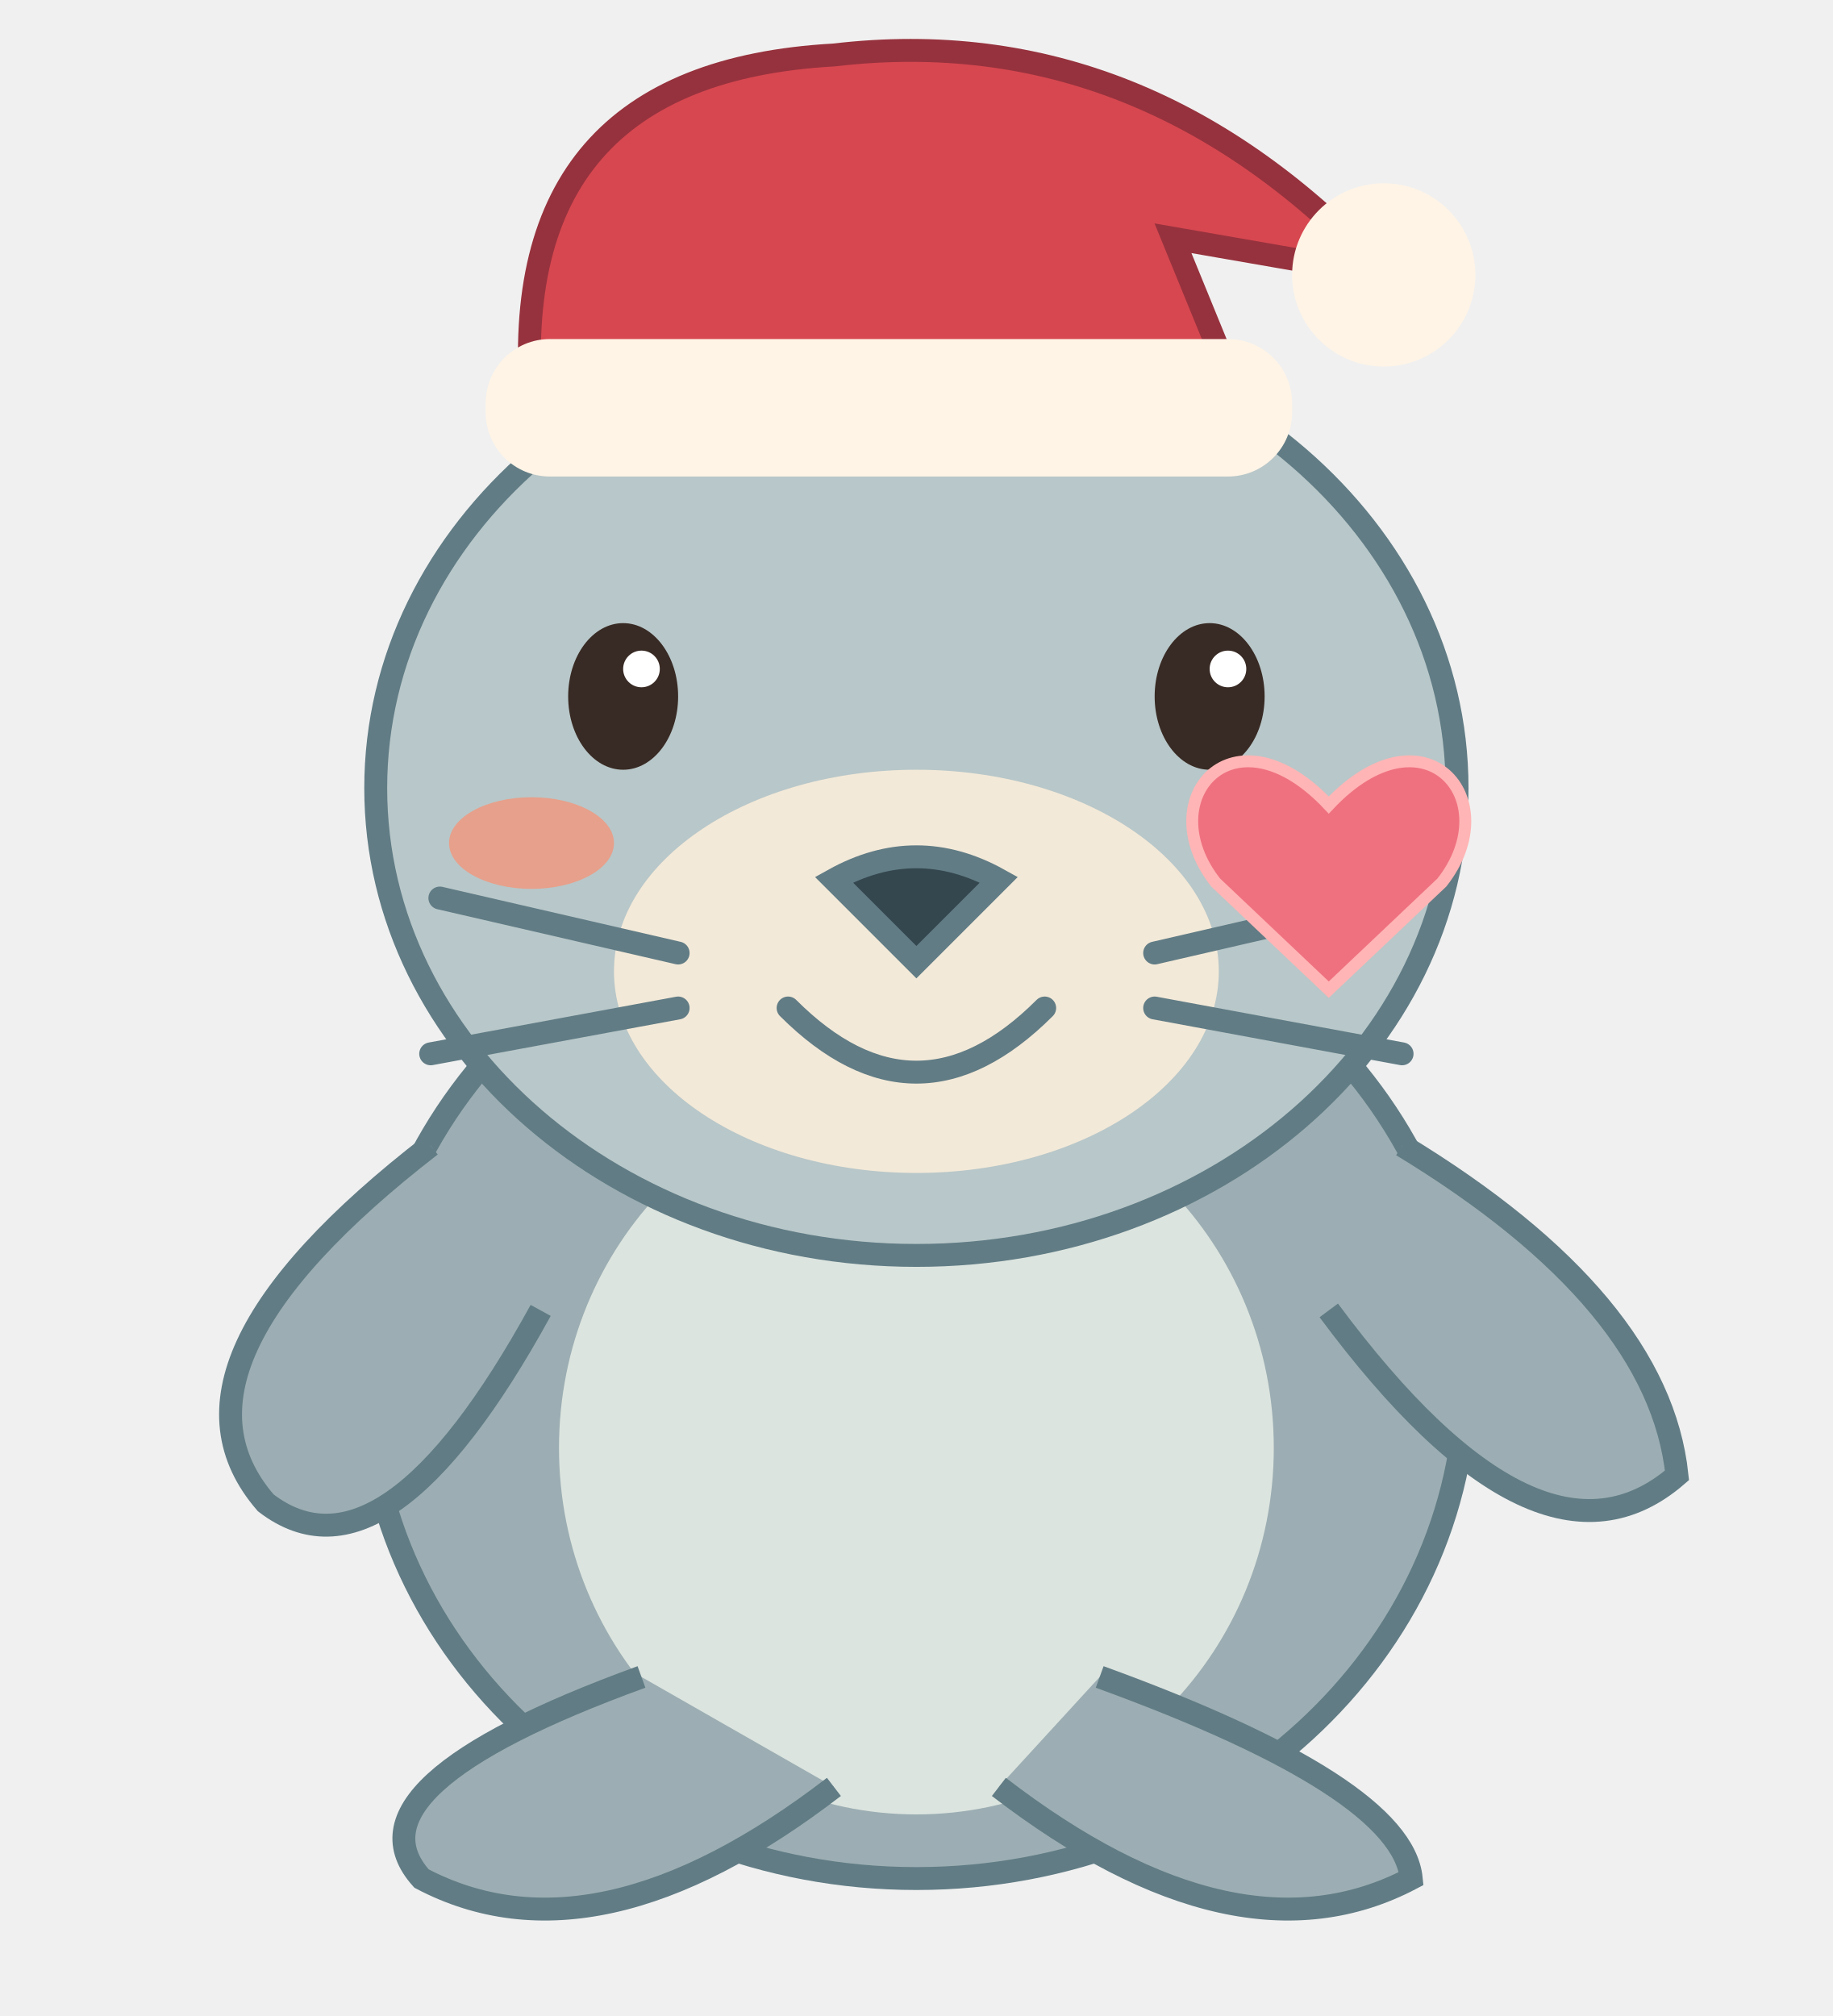
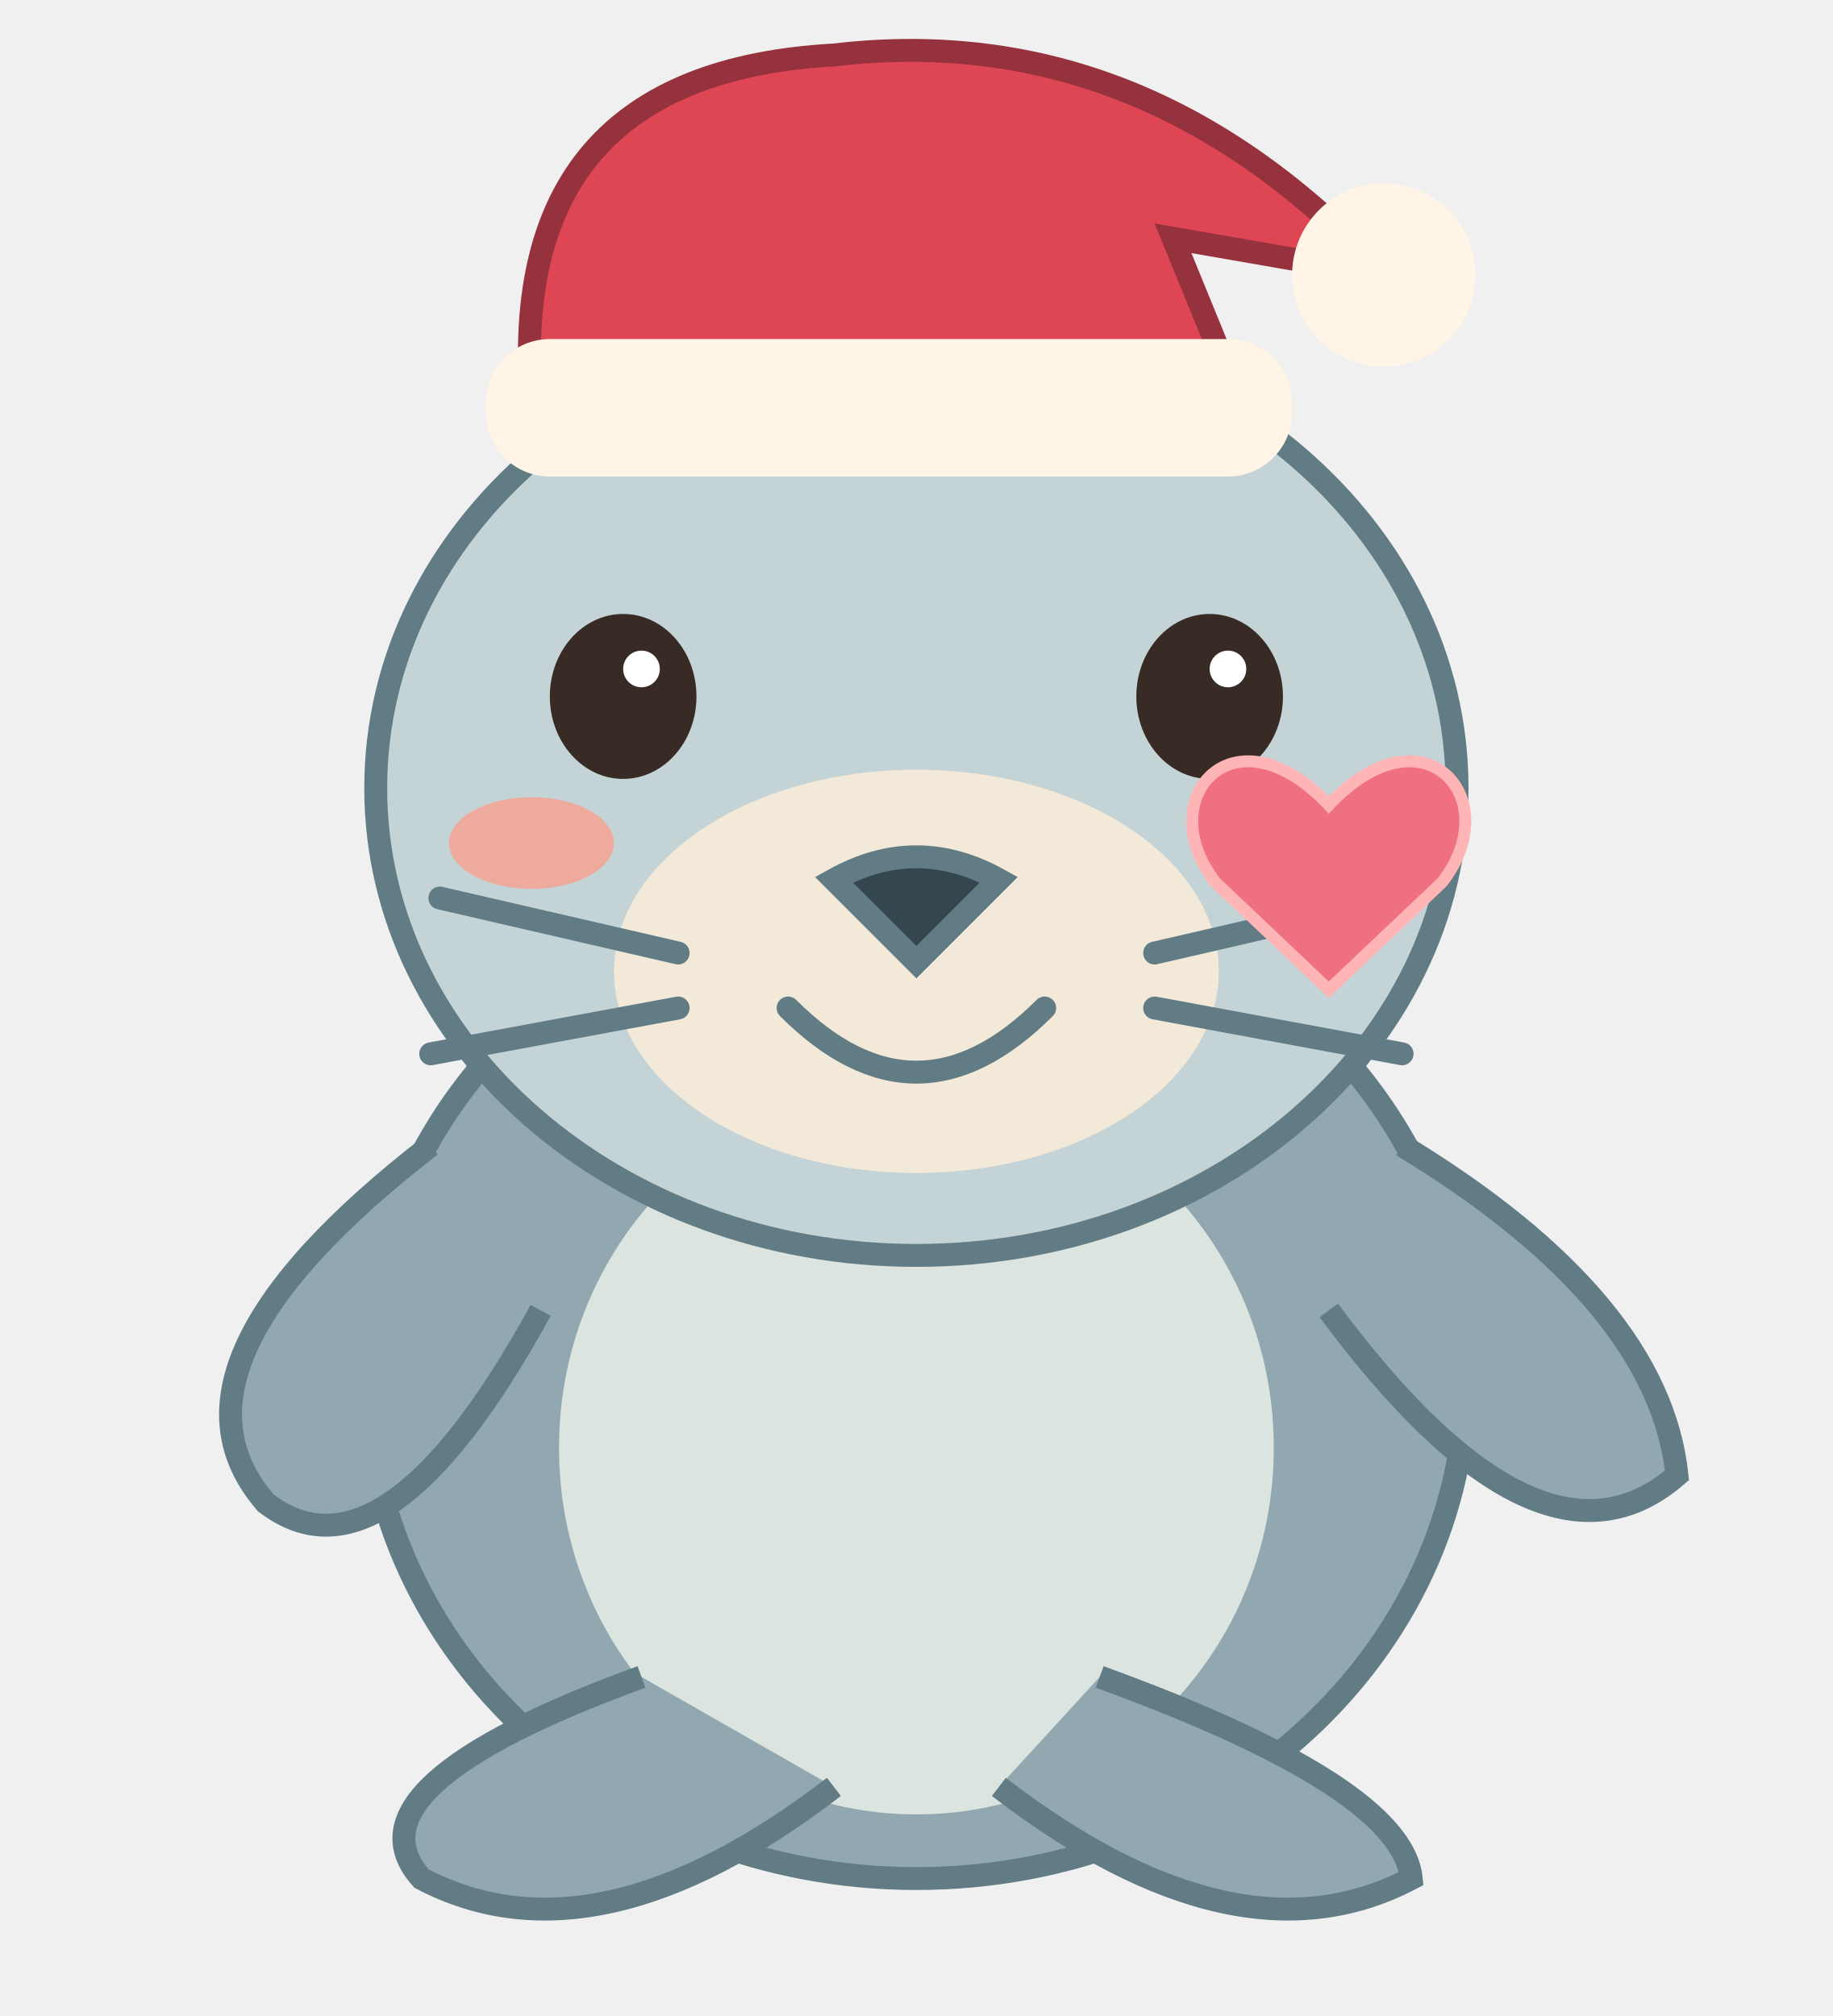
<svg xmlns="http://www.w3.org/2000/svg" viewBox="0 0 200 220">
  <g stroke="#617c85" stroke-width="2.5">
-     <ellipse cx="100" cy="150" rx="60" ry="55" fill="#9caeb3" />
+     <ellipse cx="100" cy="150" rx="60" ry="55" fill="#91a8b1" />
    <ellipse cx="100" cy="158" rx="39" ry="40" fill="#dce4df" stroke="none" />
-     <path class="bt-step" d="M70 183Q37 195 46 205Q65 215 91 195" fill="#9caeb3" />
-     <path class="bt-step2" d="M120 183Q153 195 154 205Q135 215 109 195" fill="#9caeb3" />
-     <path d="M47 125Q16 149 29 164Q42 174 59 143" fill="#9caeb3" />
-     <path class="bt-wave" d="M153 125Q181 142 183 161Q168 174 145 143" fill="#9caeb3" />
-     <ellipse cx="100" cy="86" rx="59" ry="51" fill="#b8c7c9" />
+     <path class="bt-step" d="M70 183Q37 195 46 205Q65 215 91 195" fill="#91a8b1" />
+     <path class="bt-step2" d="M120 183Q153 195 154 205Q135 215 109 195" fill="#91a8b1" />
+     <path d="M47 125Q16 149 29 164Q42 174 59 143" fill="#91a8b1" />
+     <path class="bt-wave" d="M153 125Q181 142 183 161Q168 174 145 143" fill="#91a8b1" />
+     <ellipse cx="100" cy="86" rx="59" ry="51" fill="#c4d3d5" />
    <ellipse cx="100" cy="106" rx="33" ry="22" fill="#f3e9d8" stroke="none" />
    <path d="M91 96Q100 91 109 96L100 105Z" fill="#34464e" />
    <path d="M86 110Q100 124 114 110M74 104L48 98M74 110L47 115M126 104L152 98M126 110L153 115" fill="none" stroke-linecap="round" />
  </g>
  <g fill="#382a24">
-     <ellipse cx="68" cy="76" rx="6" ry="8" />
-     <ellipse cx="132" cy="76" rx="6" ry="8" />
+     <ellipse cx="68" cy="76" rx="8" ry="9" />
+     <ellipse cx="132" cy="76" rx="8" ry="9" />
  </g>
  <g fill="white">
    <circle cx="70" cy="73" r="2" />
    <circle cx="134" cy="73" r="2" />
  </g>
-   <g fill="#e7a08b">
+   <g fill="#edaa9d">
    <ellipse cx="58" cy="92" rx="9" ry="5" />
    <ellipse cx="142" cy="92" rx="9" ry="5" />
  </g>
-   <path d="M58 44Q55 8 91 6Q125 2 151 30L128 26L137 48Z" fill="#d74750" stroke="#96323d" stroke-width="2.5" />
+   <path d="M58 44Q55 8 91 6Q125 2 151 30L128 26L137 48Z" fill="#df4653" stroke="#96323d" stroke-width="2.5" />
  <circle cx="151" cy="30" r="10" fill="#fff4e6" />
  <rect x="53" y="37" width="88" height="15" rx="7" fill="#fff4e6" />
  <g class="bt-kiss">
    <g transform="translate(145 82) scale(.65)">
      <path d="M0 9C-16 -8 -30 8 -19 22L0 40L19 22C30 8 16 -8 0 9Z" fill="#ef7180" stroke="#ffb5b5" stroke-width="2" />
    </g>
  </g>
</svg>
